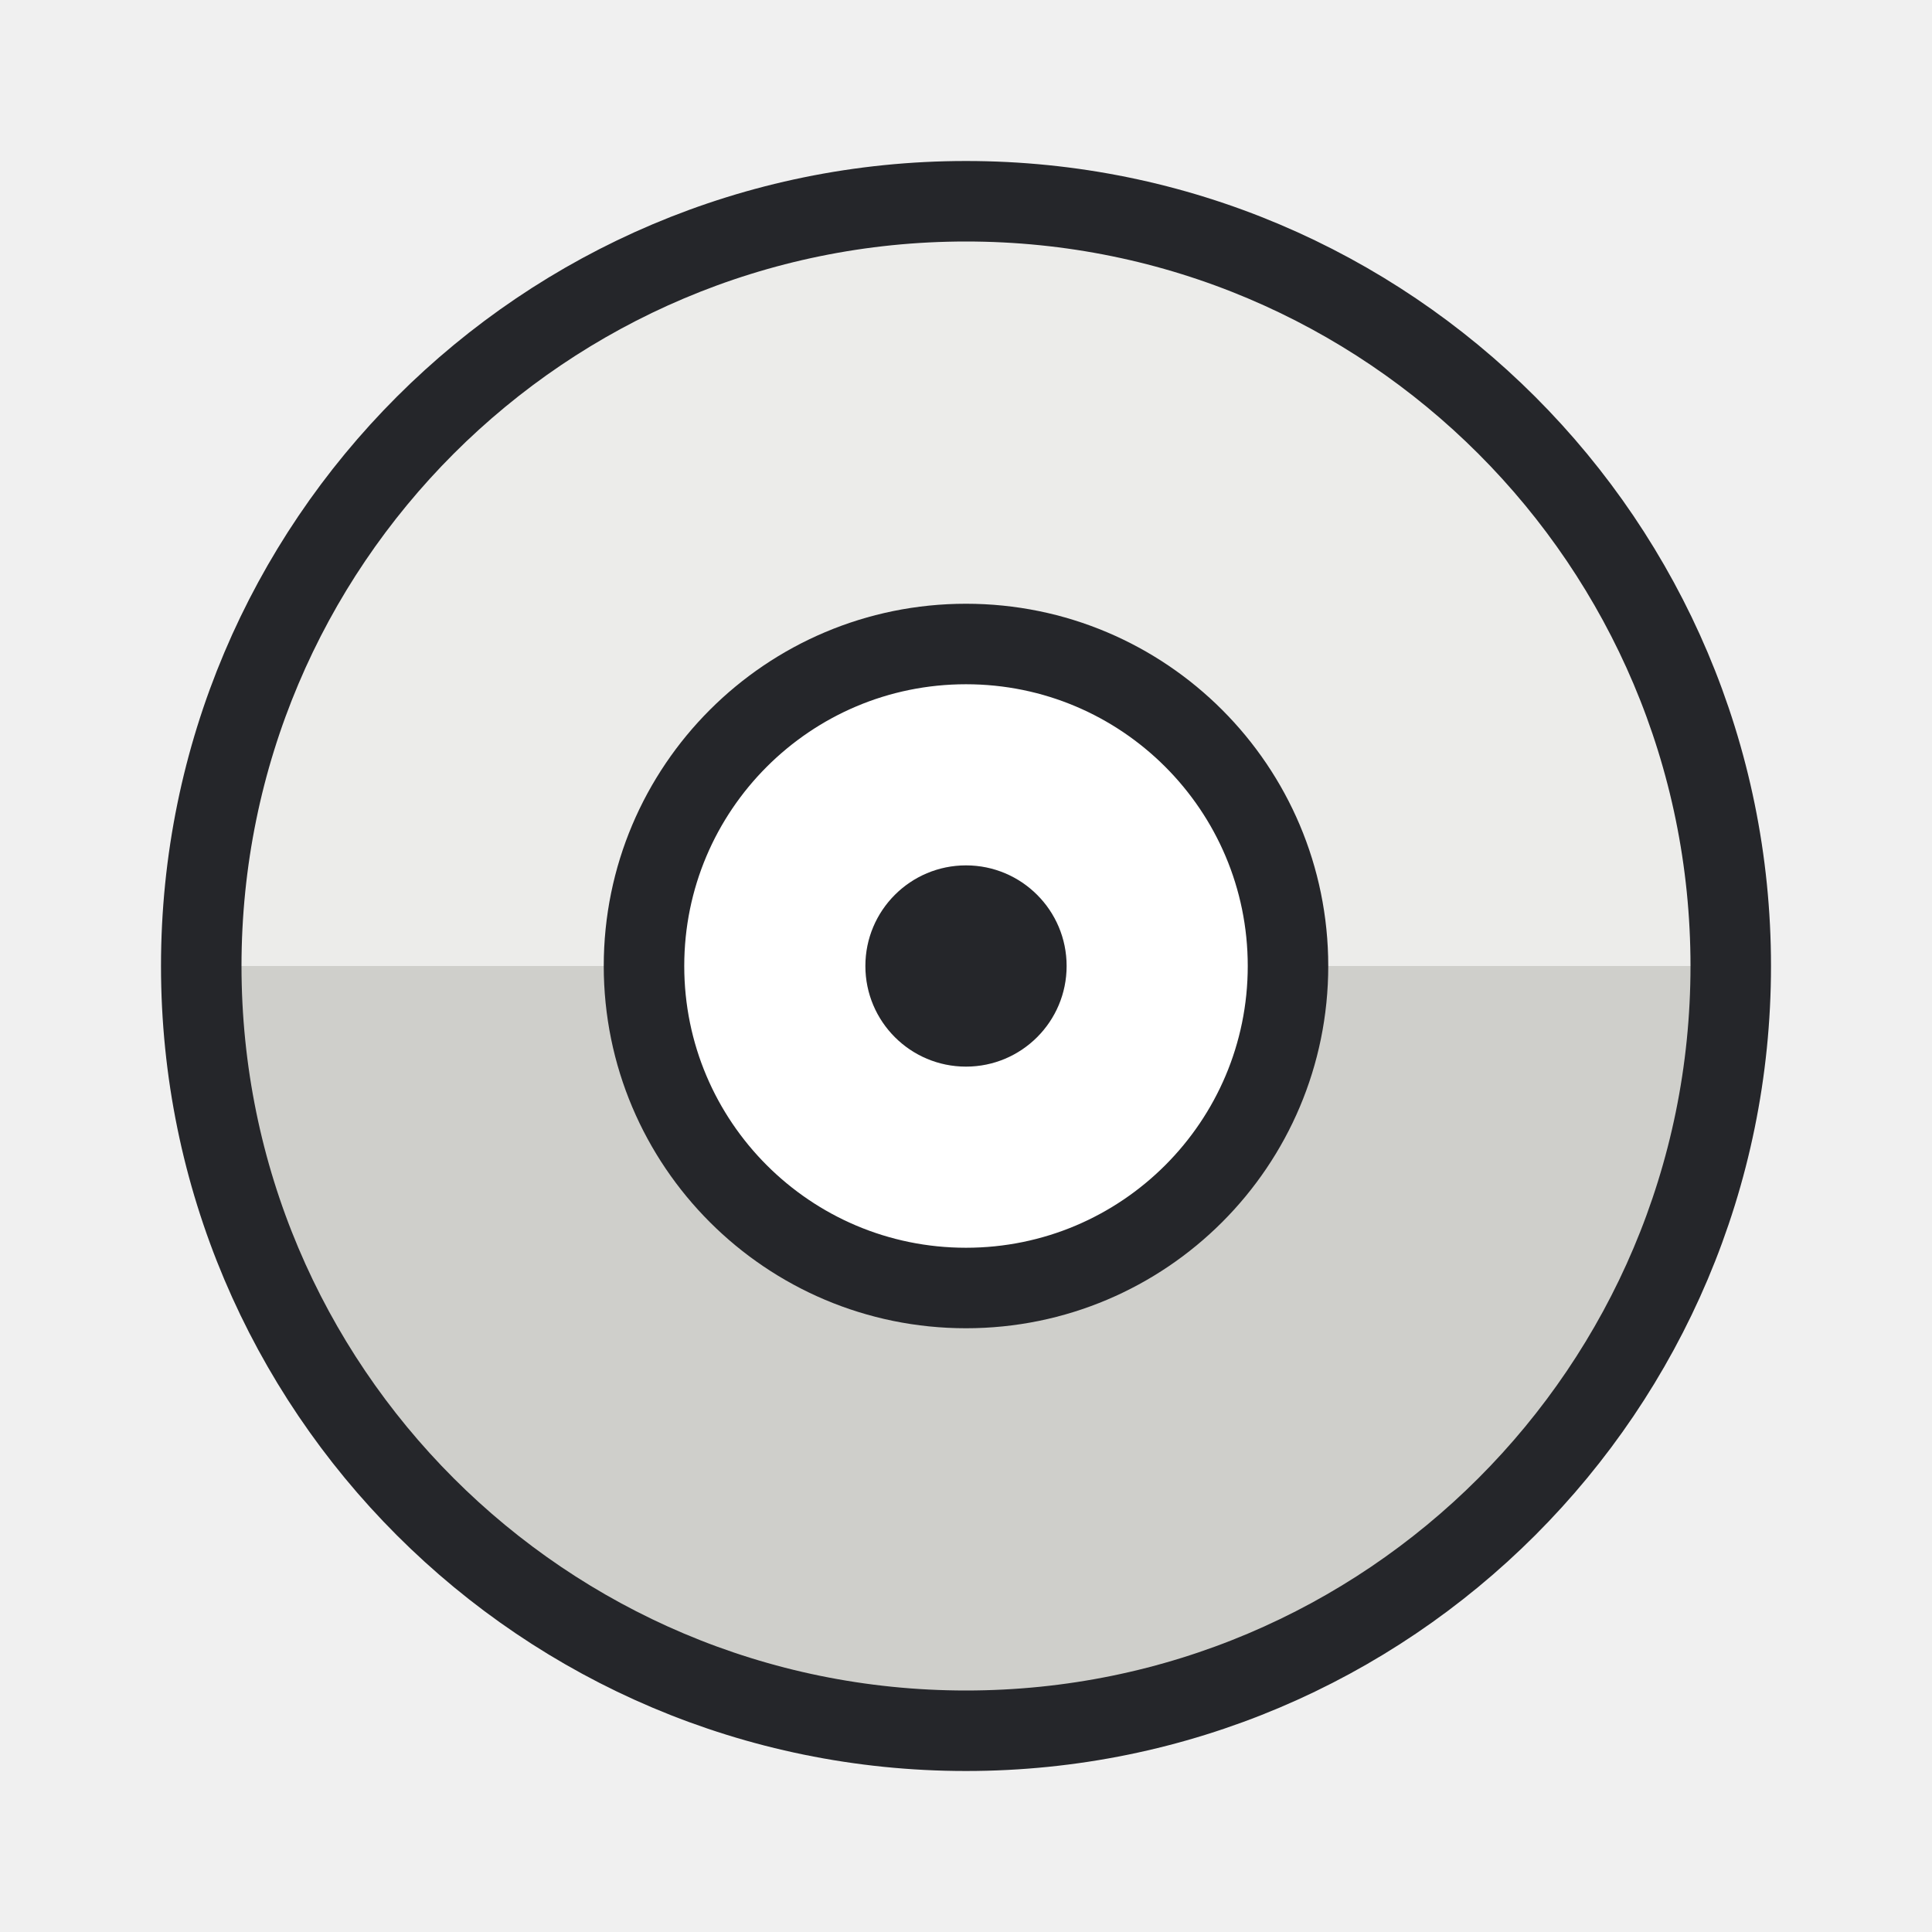
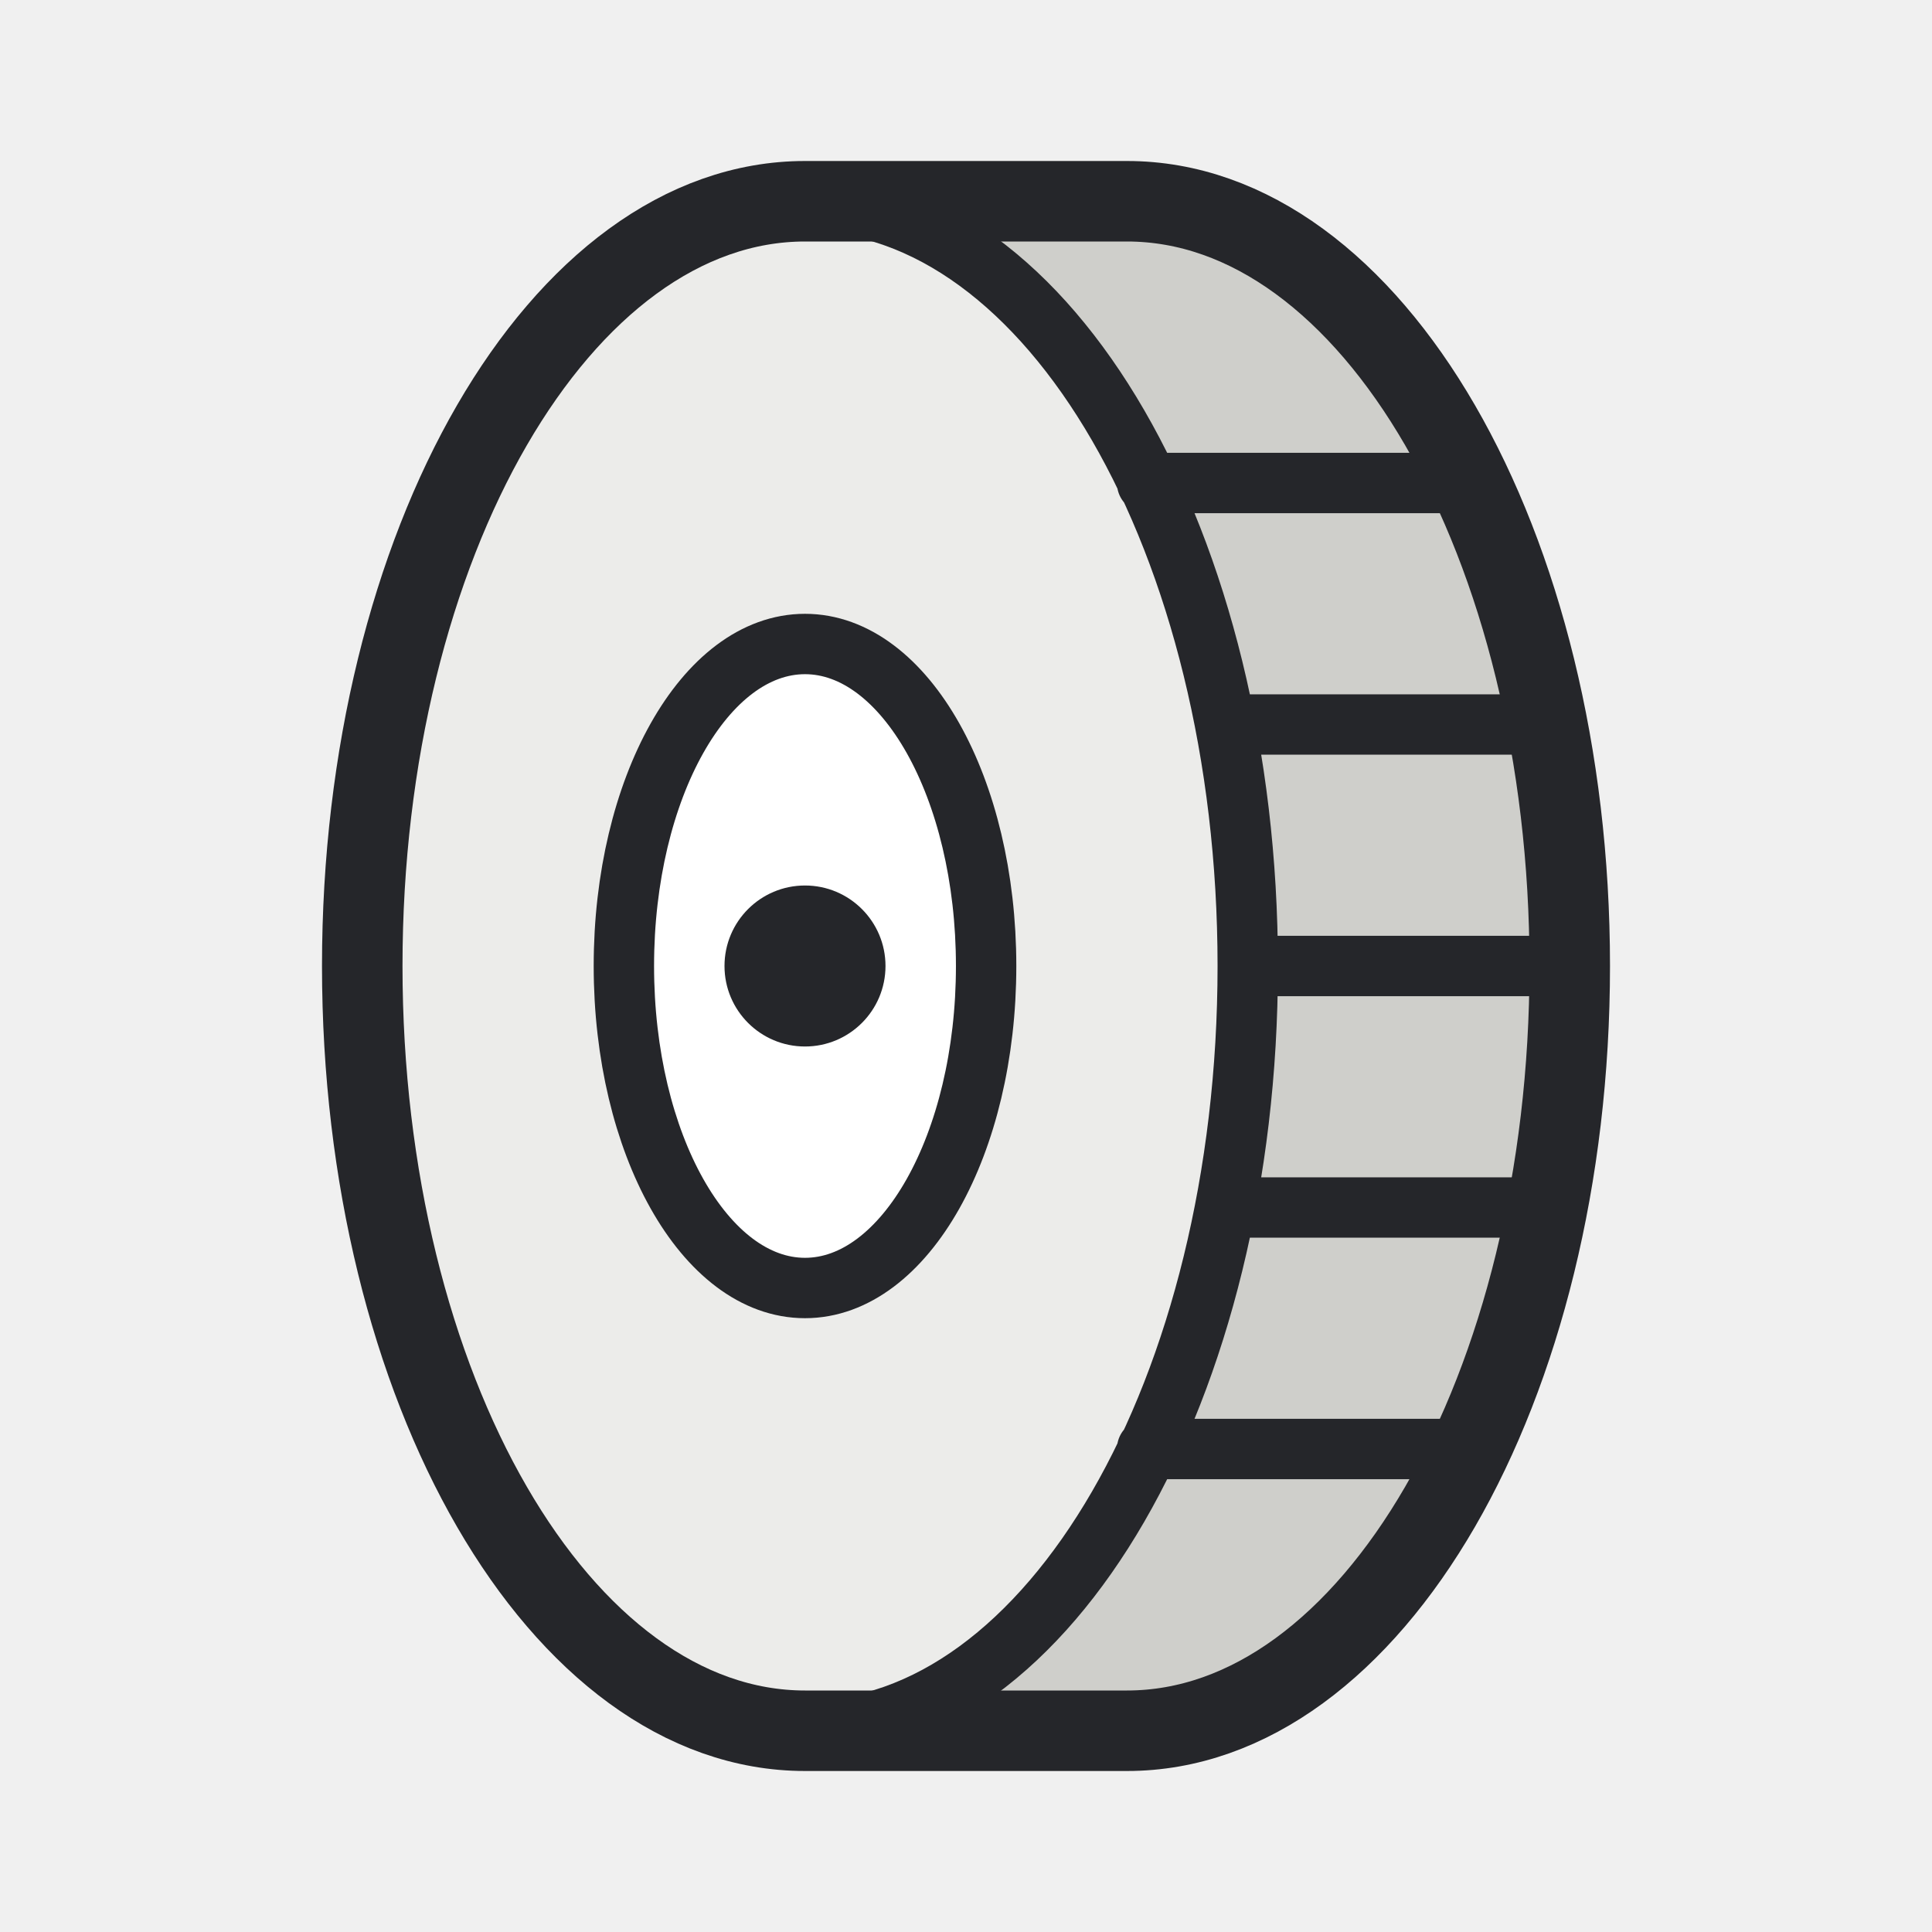
<svg viewBox="0 0 48 48" width="48" height="48" fill="none" stroke="#25262a" stroke-width="1.5" stroke-linecap="round" stroke-linejoin="round" aria-hidden="true">
-   <circle cx="24" cy="24" r="19" fill="#ececea" stroke="none" />
-   <path d="M5 24A19 19 0 0 0 43 24L32 24A8 8 0 0 1 16 24Z" fill="#cfcfcb" stroke="none" />
-   <circle cx="24" cy="24" r="19" stroke-width="2" />
-   <circle cx="24" cy="24" r="8" fill="#ffffff" stroke="none" />
-   <circle cx="24" cy="24" r="8" stroke-width="2" />
-   <circle cx="24" cy="24" r="2.5" fill="#25262a" stroke="none" />
+   <path d="M20 5H28A11 19 0 0 1 28 43H20A11 19 0 0 1 20 5Z" fill="#ececea" stroke="none" />
+   <path d="M20 5H28A11 19 0 0 1 28 43H20A11 19 0 0 0 20 5Z" fill="#cfcfcb" stroke="none" />
+   <path d="M20 5H28A11 19 0 0 1 28 43H20A11 19 0 0 1 20 5Z" stroke-width="2" />
+   <path d="M20 5A11 19 0 0 1 20 43M28.5 12H36.5M30.5 18H38.5M31 24H39M30.5 30H38.5M28.5 36H36.5" />
+   <path d="M20 16A4.5 8 0 0 1 20 32A4.5 8 0 0 1 20 16Z" fill="#ffffff" />
+   <circle cx="20" cy="24" r="2" fill="#25262a" stroke="none" />
</svg>
